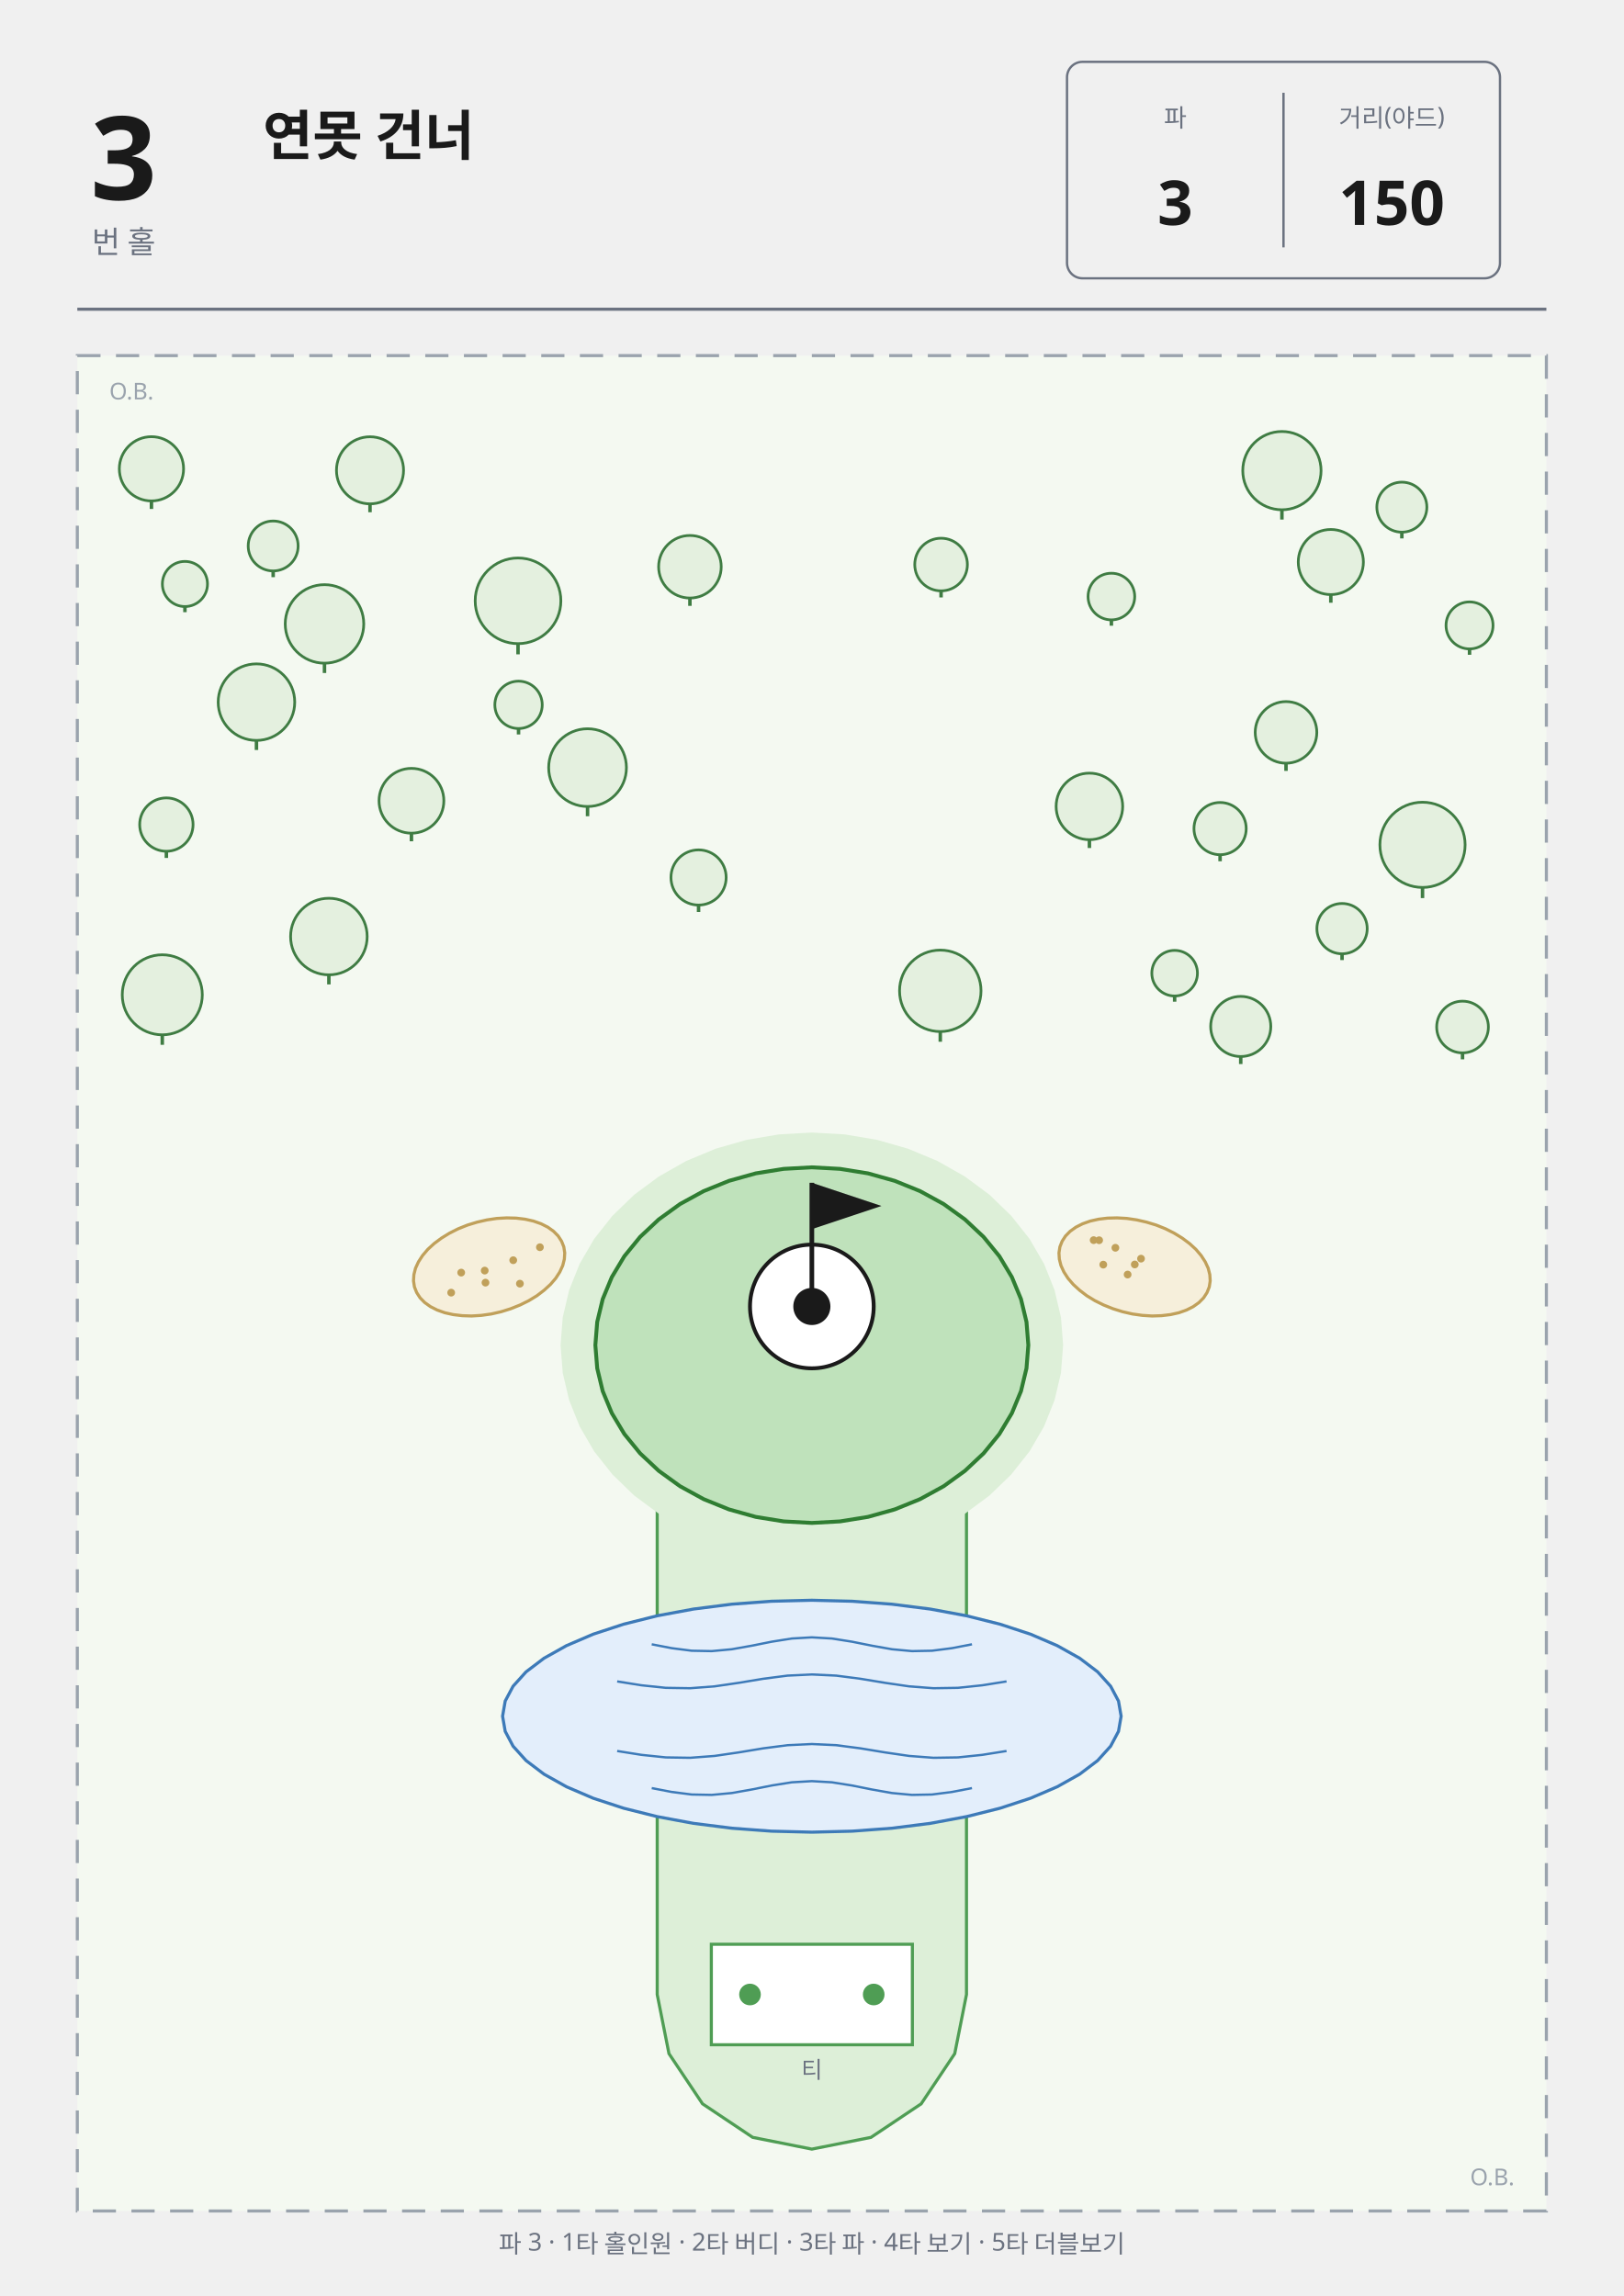
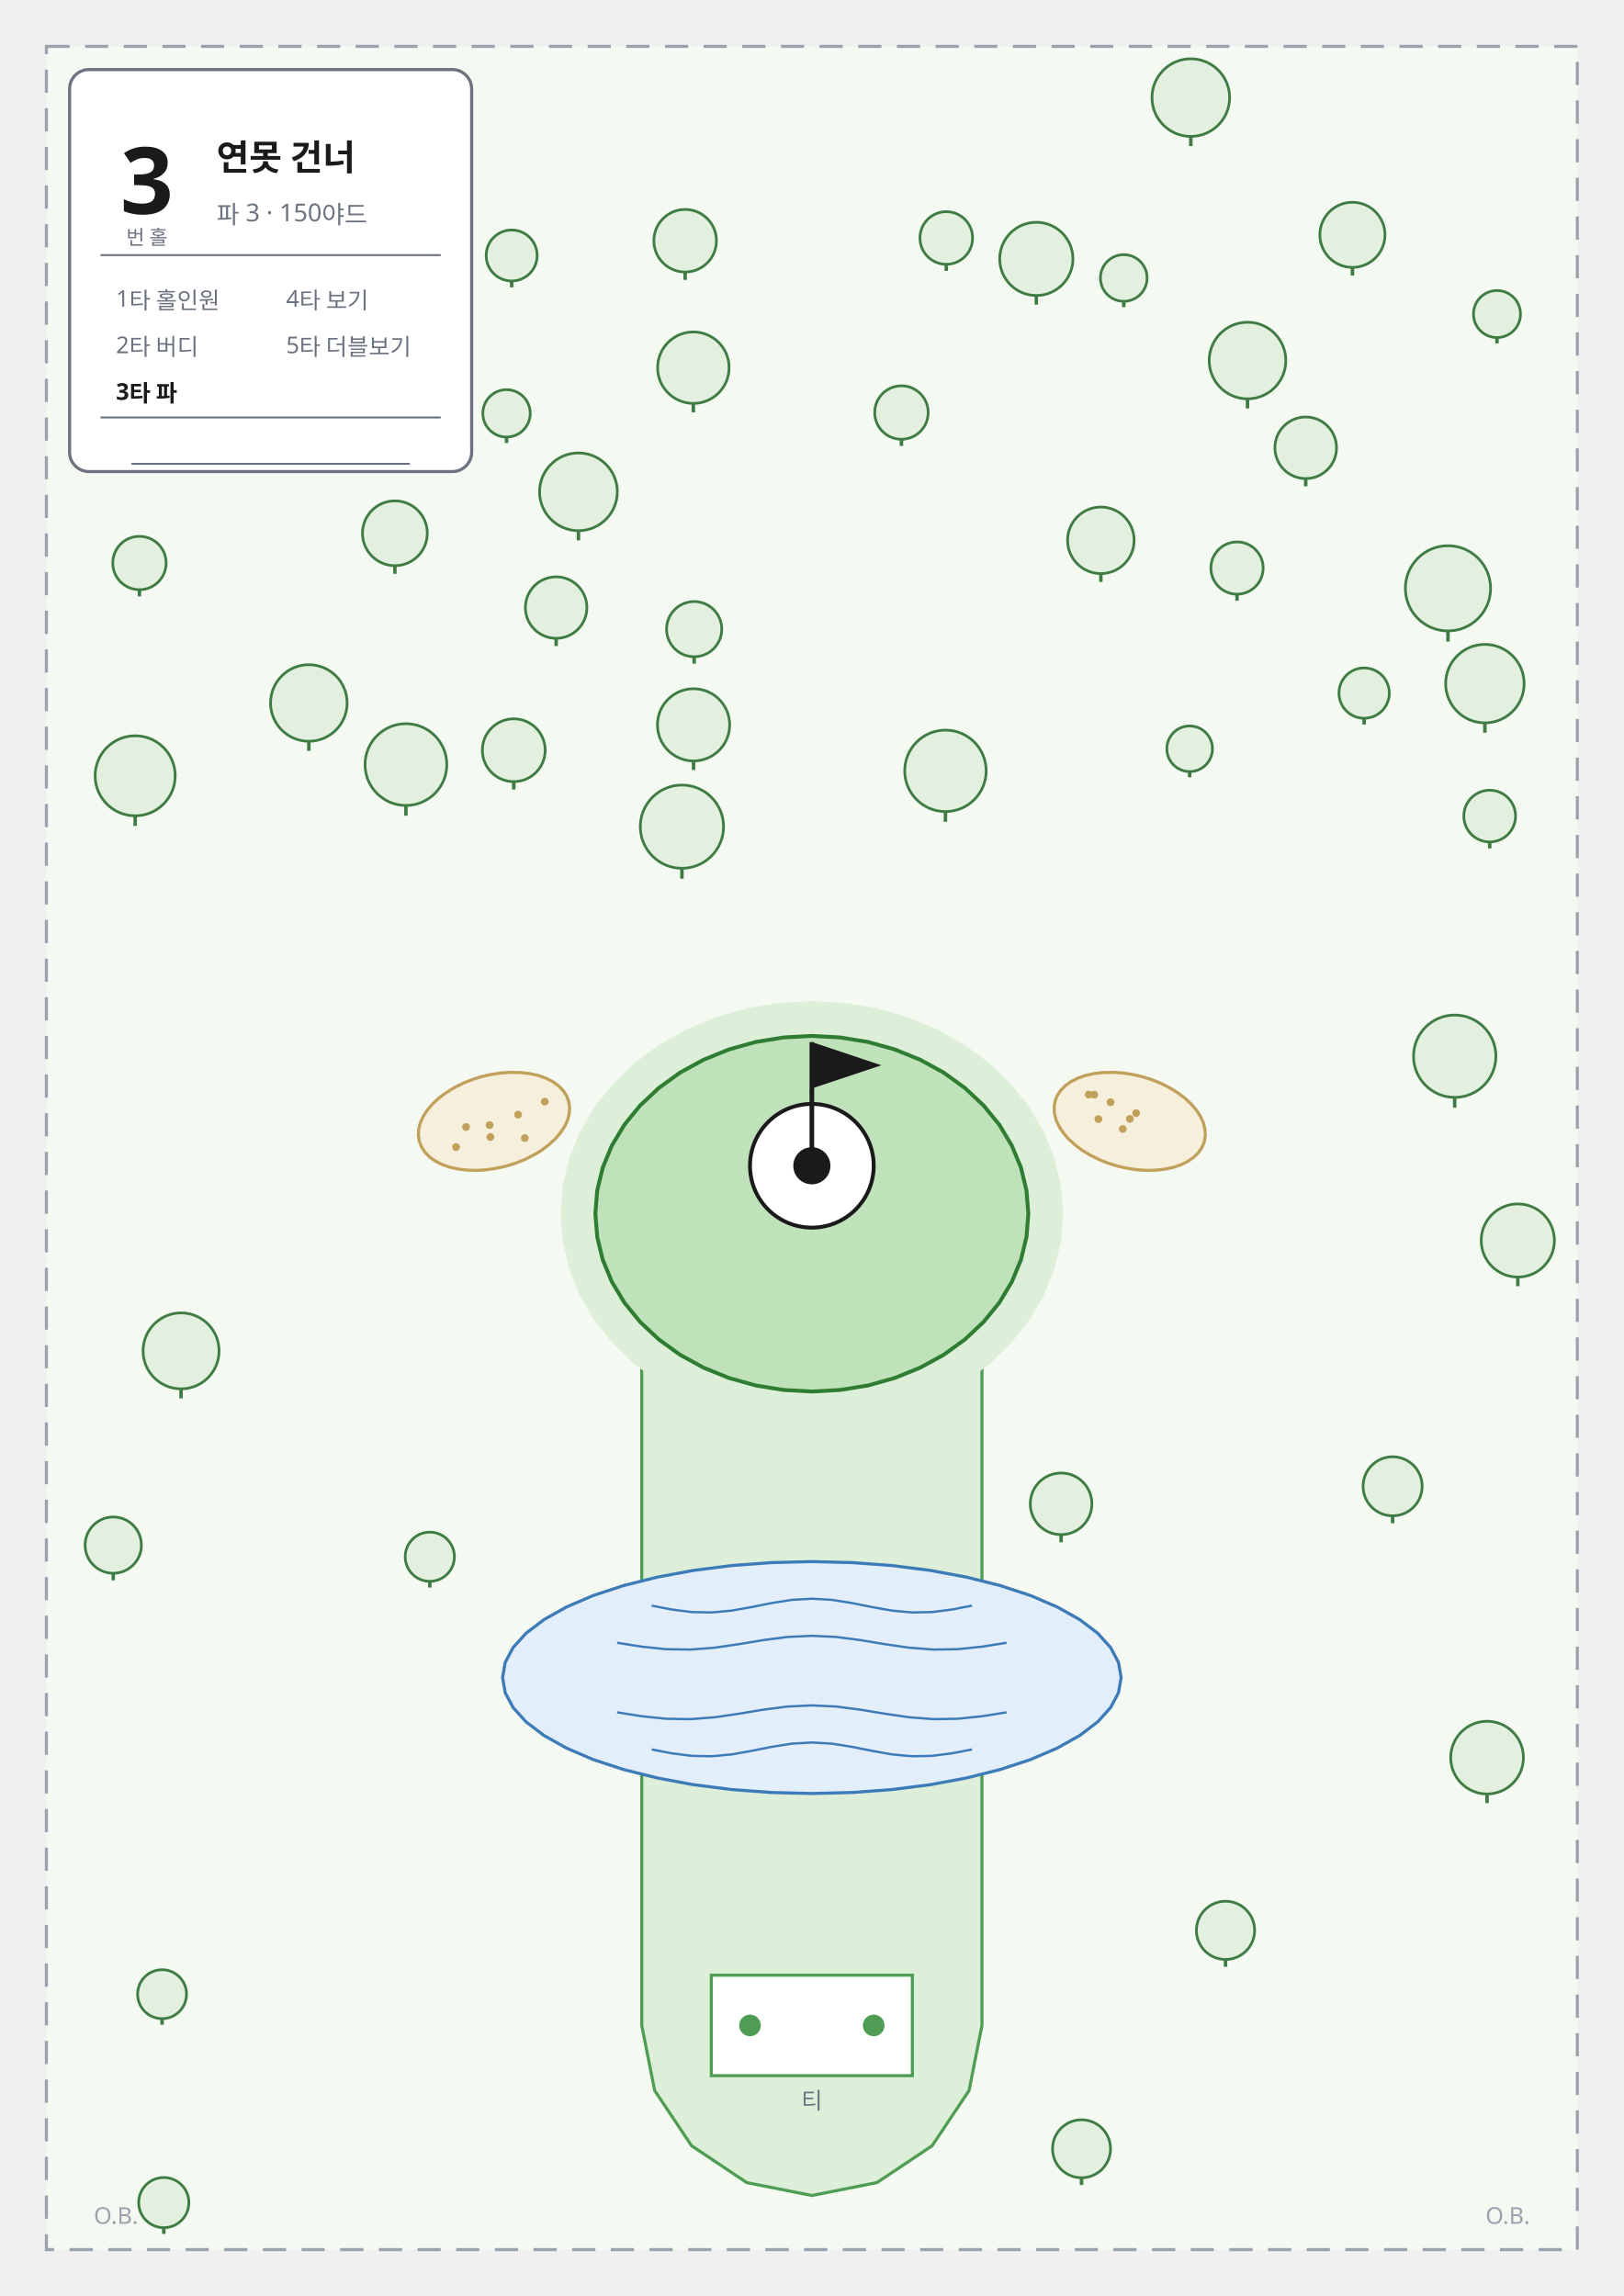
<svg xmlns="http://www.w3.org/2000/svg" width="210mm" height="297mm" viewBox="0 0 210 297" font-family="Noto Sans KR">
  <g id="pc-art" fill="#1a1a1a" stroke="none">
-     <text x="16" y="20" font-size="15" dominant-baseline="central" text-anchor="middle" font-weight="bold">3</text>
-     <text x="16" y="31" font-size="4" dominant-baseline="central" fill="#6b7280" text-anchor="middle">번 홀</text>
-     <text x="34" y="17" font-size="7" dominant-baseline="central" text-anchor="start" font-weight="bold">연못 건너</text>
-     <rect x="138" y="8" width="56" height="28" fill="none" stroke="#6b7280" stroke-width="0.3" rx="2" />
-     <line x1="166" y1="12" x2="166" y2="32" stroke="#6b7280" stroke-width="0.3" />
-     <text x="152" y="15" font-size="3.2" dominant-baseline="central" fill="#6b7280" text-anchor="middle">파</text>
-     <text x="152" y="26" font-size="8" dominant-baseline="central" fill="#1a1a1a" text-anchor="middle" font-weight="bold">3</text>
-     <text x="180" y="15" font-size="3.2" dominant-baseline="central" fill="#6b7280" text-anchor="middle">거리(야드)</text>
-     <text x="180" y="26" font-size="8" dominant-baseline="central" fill="#1a1a1a" text-anchor="middle" font-weight="bold">150</text>
-     <line x1="10" y1="40" x2="200" y2="40" stroke="#6b7280" stroke-width="0.4" />
-     <rect x="10" y="46" width="190" height="240" fill="#f4f9f1" stroke="#9aa3ad" stroke-width="0.4" stroke-dasharray="3 2" />
-     <text x="17" y="50.5" font-size="3" dominant-baseline="central" fill="#9aa3ad" text-anchor="middle">O.B.</text>
-     <text x="193" y="281.5" font-size="3" dominant-baseline="central" fill="#9aa3ad" text-anchor="middle">O.B.</text>
-     <path d="M85 258 L85 255.86 L85 253.17 L85 250 L85 246.44 L85 242.58 L85 238.5 L85 234.28 L85 230 L85 225.75 L85 221.61 L85 217.67 L85 214 L85 210.4 L85 206.64 L85 202.78 L85 198.89 L85 195.02 L85 191.25 L85 187.8 L86.52 180.15 L90.86 173.66 L97.35 169.32 L105 167.8 L112.65 169.32 L119.14 173.66 L123.48 180.15 L125 187.8 L125 191.25 L125 195.02 L125 198.89 L125 202.78 L125 206.64 L125 210.4 L125 214 L125 217.67 L125 221.61 L125 225.75 L125 230 L125 234.28 L125 238.5 L125 242.58 L125 246.44 L125 250 L125 253.17 L125 255.86 L125 258 L123.48 265.65 L119.14 272.14 L112.65 276.48 L105 278 L97.35 276.48 L90.86 272.14 L86.52 265.65 Z" fill="#ddefd8" stroke="#4f9d54" stroke-width="0.4" />
-     <path d="M145 222 L144.66 223.96 L143.64 225.88 L141.96 227.74 L139.64 229.5 L136.73 231.13 L133.28 232.61 L129.35 233.9 L125 234.99 L120.31 235.86 L115.35 236.49 L110.22 236.87 L105 237 L99.78 236.87 L94.65 236.49 L89.69 235.86 L85 234.99 L80.65 233.9 L76.72 232.61 L73.27 231.13 L70.36 229.5 L68.04 227.74 L66.36 225.88 L65.34 223.96 L65 222 L65.34 220.04 L66.36 218.12 L68.04 216.26 L70.36 214.5 L73.27 212.87 L76.72 211.39 L80.65 210.1 L85 209.01 L89.69 208.14 L94.65 207.51 L99.78 207.13 L105 207 L110.22 207.13 L115.35 207.51 L120.31 208.14 L125 209.01 L129.35 210.1 L133.28 211.39 L136.73 212.87 L139.64 214.5 L141.96 216.26 L143.64 218.12 L144.66 220.04 Z" fill="#e3eefb" stroke="#3d7ab8" stroke-width="0.4" />
-     <path d="M84.29 212.7 L86.88 213.2 L89.46 213.53 L92.05 213.58 L94.64 213.34 L97.23 212.88 L99.82 212.36 L102.41 211.95 L105 211.8 L107.59 211.95 L110.18 212.36 L112.77 212.88 L115.36 213.34 L117.95 213.58 L120.54 213.53 L123.12 213.2 L125.71 212.7" fill="none" stroke="#3d7ab8" stroke-width="0.3" />
-     <path d="M79.82 217.5 L82.96 218 L86.11 218.33 L89.26 218.38 L92.41 218.14 L95.56 217.68 L98.7 217.16 L101.85 216.75 L105 216.6 L108.15 216.75 L111.3 217.16 L114.44 217.68 L117.59 218.14 L120.74 218.38 L123.89 218.33 L127.04 218 L130.18 217.5" fill="none" stroke="#3d7ab8" stroke-width="0.3" />
-     <path d="M79.82 226.5 L82.96 227 L86.11 227.33 L89.26 227.38 L92.41 227.14 L95.56 226.68 L98.7 226.16 L101.85 225.75 L105 225.6 L108.15 225.75 L111.3 226.16 L114.44 226.68 L117.59 227.14 L120.74 227.38 L123.89 227.33 L127.04 227 L130.18 226.5" fill="none" stroke="#3d7ab8" stroke-width="0.3" />
-     <path d="M84.29 231.3 L86.88 231.8 L89.46 232.13 L92.05 232.18 L94.64 231.94 L97.23 231.48 L99.82 230.96 L102.41 230.55 L105 230.4 L107.59 230.55 L110.18 230.96 L112.77 231.48 L115.36 231.94 L117.95 232.18 L120.54 232.13 L123.12 231.8 L125.71 231.3" fill="none" stroke="#3d7ab8" stroke-width="0.3" />
-     <path d="M137.5 174 L137.22 177.59 L136.39 181.12 L135.03 184.52 L133.15 187.75 L130.78 190.74 L127.98 193.45 L124.78 195.82 L121.25 197.82 L117.44 199.41 L113.41 200.56 L109.24 201.26 L105 201.5 L100.76 201.26 L96.59 200.56 L92.56 199.41 L88.75 197.82 L85.22 195.82 L82.02 193.45 L79.22 190.74 L76.85 187.75 L74.97 184.52 L73.61 181.12 L72.78 177.59 L72.5 174 L72.78 170.41 L73.61 166.88 L74.97 163.48 L76.85 160.25 L79.22 157.26 L82.02 154.55 L85.22 152.18 L88.75 150.18 L92.56 148.59 L96.59 147.44 L100.76 146.74 L105 146.5 L109.24 146.74 L113.41 147.44 L117.44 148.59 L121.25 150.18 L124.78 152.18 L127.98 154.55 L130.78 157.26 L133.15 160.25 L135.03 163.48 L136.39 166.88 L137.22 170.41 Z" fill="#ddefd8" stroke="none" />
-     <path d="M133 174 L132.76 177 L132.05 179.95 L130.87 182.8 L129.25 185.5 L127.21 188 L124.8 190.26 L122.05 192.25 L119 193.92 L115.72 195.25 L112.25 196.22 L108.65 196.8 L105 197 L101.35 196.8 L97.75 196.22 L94.28 195.25 L91 193.92 L87.95 192.25 L85.2 190.26 L82.79 188 L80.75 185.5 L79.13 182.8 L77.95 179.95 L77.24 177 L77 174 L77.24 171 L77.95 168.05 L79.13 165.2 L80.75 162.5 L82.79 160 L85.2 157.74 L87.95 155.75 L91 154.08 L94.28 152.75 L97.75 151.78 L101.35 151.2 L105 151 L108.65 151.2 L112.25 151.78 L115.72 152.75 L119 154.08 L122.05 155.75 L124.8 157.74 L127.21 160 L129.25 162.5 L130.87 165.2 L132.05 168.05 L132.76 171 Z" fill="#bfe2bb" stroke="#2f7d32" stroke-width="0.5" />
-     <path d="M72.92 161.29 L73.04 162.07 L72.99 162.88 L72.78 163.71 L72.4 164.54 L71.87 165.36 L71.19 166.15 L70.37 166.9 L69.44 167.61 L68.39 168.25 L67.26 168.81 L66.06 169.29 L64.81 169.68 L63.54 169.97 L62.26 170.15 L61 170.23 L59.78 170.19 L58.61 170.05 L57.53 169.81 L56.54 169.46 L55.67 169.02 L54.93 168.49 L54.33 167.88 L53.89 167.2 L53.6 166.47 L53.48 165.69 L53.53 164.88 L53.74 164.05 L54.12 163.23 L54.65 162.41 L55.33 161.61 L56.15 160.86 L57.09 160.16 L58.13 159.52 L59.26 158.95 L60.46 158.47 L61.71 158.09 L62.98 157.8 L64.26 157.61 L65.52 157.54 L66.75 157.57 L67.91 157.71 L68.99 157.95 L69.98 158.3 L70.85 158.74 L71.59 159.27 L72.19 159.88 L72.63 160.56 Z" fill="#f6efdb" stroke="#c0a05a" stroke-width="0.4" />
-     <circle cx="58.353" cy="167.211" r="0.5" fill="#c0a05a" stroke="none" />
-     <circle cx="62.691" cy="164.358" r="0.5" fill="#c0a05a" stroke="none" />
-     <circle cx="62.79" cy="165.916" r="0.5" fill="#c0a05a" stroke="none" />
-     <circle cx="66.379" cy="163.016" r="0.5" fill="#c0a05a" stroke="none" />
-     <circle cx="67.242" cy="166.049" r="0.5" fill="#c0a05a" stroke="none" />
-     <circle cx="59.649" cy="164.619" r="0.5" fill="#c0a05a" stroke="none" />
-     <circle cx="69.829" cy="161.336" r="0.5" fill="#c0a05a" stroke="none" />
-     <path d="M156.4 166.47 L156.11 167.2 L155.67 167.88 L155.07 168.49 L154.33 169.02 L153.46 169.46 L152.47 169.81 L151.39 170.05 L150.22 170.19 L149 170.23 L147.74 170.15 L146.46 169.97 L145.19 169.68 L143.94 169.29 L142.74 168.81 L141.61 168.25 L140.56 167.61 L139.63 166.9 L138.81 166.15 L138.13 165.36 L137.6 164.54 L137.22 163.71 L137.01 162.88 L136.96 162.07 L137.08 161.29 L137.37 160.56 L137.81 159.88 L138.41 159.27 L139.15 158.74 L140.02 158.3 L141.01 157.95 L142.09 157.71 L143.25 157.57 L144.48 157.54 L145.74 157.61 L147.02 157.8 L148.29 158.09 L149.54 158.47 L150.74 158.95 L151.87 159.52 L152.91 160.16 L153.85 160.86 L154.67 161.61 L155.35 162.41 L155.88 163.23 L156.26 164.05 L156.47 164.88 L156.52 165.69 Z" fill="#f6efdb" stroke="#c0a05a" stroke-width="0.4" />
-     <circle cx="146.765" cy="163.566" r="0.5" fill="#c0a05a" stroke="none" />
-     <circle cx="141.447" cy="160.419" r="0.5" fill="#c0a05a" stroke="none" />
-     <circle cx="145.841" cy="164.87" r="0.5" fill="#c0a05a" stroke="none" />
-     <circle cx="147.573" cy="162.814" r="0.5" fill="#c0a05a" stroke="none" />
-     <circle cx="142.156" cy="160.431" r="0.5" fill="#c0a05a" stroke="none" />
-     <circle cx="144.259" cy="161.407" r="0.5" fill="#c0a05a" stroke="none" />
-     <circle cx="142.692" cy="163.587" r="0.5" fill="#c0a05a" stroke="none" />
-     <line x1="53.214" y1="105.89" x2="53.214" y2="108.824" stroke="#3f7c43" stroke-width="0.45" />
-     <circle cx="53.214" cy="103.585" r="4.191" fill="#e4f0df" stroke="#3f7c43" stroke-width="0.35" />
-     <line x1="41.968" y1="83.501" x2="41.968" y2="87.056" stroke="#3f7c43" stroke-width="0.45" />
-     <circle cx="41.968" cy="80.708" r="5.078" fill="#e4f0df" stroke="#3f7c43" stroke-width="0.35" />
-     <line x1="23.918" y1="77.146" x2="23.918" y2="79.189" stroke="#3f7c43" stroke-width="0.45" />
-     <circle cx="23.918" cy="75.541" r="2.918" fill="#e4f0df" stroke="#3f7c43" stroke-width="0.35" />
-     <line x1="66.998" y1="80.766" x2="66.998" y2="84.643" stroke="#3f7c43" stroke-width="0.45" />
-     <circle cx="66.998" cy="77.719" r="5.54" fill="#e4f0df" stroke="#3f7c43" stroke-width="0.35" />
-     <line x1="42.536" y1="123.871" x2="42.536" y2="127.338" stroke="#3f7c43" stroke-width="0.45" />
-     <circle cx="42.536" cy="121.148" r="4.952" fill="#e4f0df" stroke="#3f7c43" stroke-width="0.35" />
-     <line x1="19.588" y1="62.928" x2="19.588" y2="65.837" stroke="#3f7c43" stroke-width="0.45" />
-     <circle cx="19.588" cy="60.643" r="4.155" fill="#e4f0df" stroke="#3f7c43" stroke-width="0.35" />
-     <line x1="20.988" y1="131.529" x2="20.988" y2="135.152" stroke="#3f7c43" stroke-width="0.45" />
-     <circle cx="20.988" cy="128.683" r="5.176" fill="#e4f0df" stroke="#3f7c43" stroke-width="0.35" />
-     <line x1="75.99" y1="102.063" x2="75.99" y2="105.582" stroke="#3f7c43" stroke-width="0.45" />
-     <circle cx="75.99" cy="99.297" r="5.028" fill="#e4f0df" stroke="#3f7c43" stroke-width="0.35" />
-     <line x1="33.169" y1="93.548" x2="33.169" y2="97.014" stroke="#3f7c43" stroke-width="0.45" />
-     <circle cx="33.169" cy="90.826" r="4.95" fill="#e4f0df" stroke="#3f7c43" stroke-width="0.35" />
-     <line x1="67.065" y1="92.861" x2="67.065" y2="95.006" stroke="#3f7c43" stroke-width="0.45" />
-     <circle cx="67.065" cy="91.175" r="3.064" fill="#e4f0df" stroke="#3f7c43" stroke-width="0.35" />
-     <line x1="90.348" y1="115.469" x2="90.348" y2="117.968" stroke="#3f7c43" stroke-width="0.45" />
-     <circle cx="90.348" cy="113.506" r="3.569" fill="#e4f0df" stroke="#3f7c43" stroke-width="0.35" />
-     <line x1="35.33" y1="72.4" x2="35.33" y2="74.66" stroke="#3f7c43" stroke-width="0.45" />
-     <circle cx="35.33" cy="70.624" r="3.229" fill="#e4f0df" stroke="#3f7c43" stroke-width="0.35" />
-     <line x1="21.518" y1="108.563" x2="21.518" y2="110.979" stroke="#3f7c43" stroke-width="0.45" />
-     <circle cx="21.518" cy="106.664" r="3.452" fill="#e4f0df" stroke="#3f7c43" stroke-width="0.35" />
-     <line x1="47.855" y1="63.223" x2="47.855" y2="66.259" stroke="#3f7c43" stroke-width="0.45" />
-     <circle cx="47.855" cy="60.837" r="4.338" fill="#e4f0df" stroke="#3f7c43" stroke-width="0.35" />
-     <line x1="89.23" y1="75.539" x2="89.23" y2="78.371" stroke="#3f7c43" stroke-width="0.45" />
-     <circle cx="89.23" cy="73.313" r="4.047" fill="#e4f0df" stroke="#3f7c43" stroke-width="0.35" />
-     <line x1="157.799" y1="109.042" x2="157.799" y2="111.407" stroke="#3f7c43" stroke-width="0.45" />
-     <circle cx="157.799" cy="107.184" r="3.378" fill="#e4f0df" stroke="#3f7c43" stroke-width="0.35" />
-     <line x1="166.325" y1="96.931" x2="166.325" y2="99.719" stroke="#3f7c43" stroke-width="0.45" />
-     <circle cx="166.325" cy="94.739" r="3.984" fill="#e4f0df" stroke="#3f7c43" stroke-width="0.35" />
-     <line x1="183.979" y1="112.314" x2="183.979" y2="116.172" stroke="#3f7c43" stroke-width="0.45" />
-     <circle cx="183.979" cy="109.283" r="5.511" fill="#e4f0df" stroke="#3f7c43" stroke-width="0.35" />
-     <line x1="151.92" y1="127.509" x2="151.92" y2="129.574" stroke="#3f7c43" stroke-width="0.45" />
-     <circle cx="151.92" cy="125.887" r="2.95" fill="#e4f0df" stroke="#3f7c43" stroke-width="0.35" />
-     <line x1="121.713" y1="74.899" x2="121.713" y2="77.282" stroke="#3f7c43" stroke-width="0.45" />
-     <circle cx="121.713" cy="73.027" r="3.404" fill="#e4f0df" stroke="#3f7c43" stroke-width="0.35" />
-     <line x1="173.573" y1="121.915" x2="173.573" y2="124.192" stroke="#3f7c43" stroke-width="0.45" />
-     <circle cx="173.573" cy="120.125" r="3.254" fill="#e4f0df" stroke="#3f7c43" stroke-width="0.35" />
-     <line x1="121.61" y1="131.068" x2="121.61" y2="134.755" stroke="#3f7c43" stroke-width="0.45" />
-     <circle cx="121.61" cy="128.17" r="5.268" fill="#e4f0df" stroke="#3f7c43" stroke-width="0.35" />
-     <line x1="190.061" y1="82.571" x2="190.061" y2="84.699" stroke="#3f7c43" stroke-width="0.45" />
-     <circle cx="190.061" cy="80.899" r="3.04" fill="#e4f0df" stroke="#3f7c43" stroke-width="0.35" />
-     <line x1="172.121" y1="75.018" x2="172.121" y2="77.966" stroke="#3f7c43" stroke-width="0.45" />
-     <circle cx="172.121" cy="72.702" r="4.211" fill="#e4f0df" stroke="#3f7c43" stroke-width="0.35" />
-     <line x1="189.155" y1="134.69" x2="189.155" y2="137.031" stroke="#3f7c43" stroke-width="0.45" />
-     <circle cx="189.155" cy="132.851" r="3.344" fill="#e4f0df" stroke="#3f7c43" stroke-width="0.35" />
-     <line x1="143.741" y1="78.827" x2="143.741" y2="80.939" stroke="#3f7c43" stroke-width="0.45" />
-     <circle cx="143.741" cy="77.168" r="3.017" fill="#e4f0df" stroke="#3f7c43" stroke-width="0.35" />
-     <line x1="140.898" y1="106.681" x2="140.898" y2="109.694" stroke="#3f7c43" stroke-width="0.45" />
-     <circle cx="140.898" cy="104.314" r="4.304" fill="#e4f0df" stroke="#3f7c43" stroke-width="0.35" />
-     <line x1="165.795" y1="63.663" x2="165.795" y2="67.207" stroke="#3f7c43" stroke-width="0.45" />
-     <circle cx="165.795" cy="60.879" r="5.063" fill="#e4f0df" stroke="#3f7c43" stroke-width="0.35" />
-     <line x1="160.47" y1="134.916" x2="160.47" y2="137.638" stroke="#3f7c43" stroke-width="0.45" />
-     <circle cx="160.47" cy="132.778" r="3.888" fill="#e4f0df" stroke="#3f7c43" stroke-width="0.35" />
-     <line x1="181.307" y1="67.383" x2="181.307" y2="69.648" stroke="#3f7c43" stroke-width="0.45" />
-     <circle cx="181.307" cy="65.604" r="3.235" fill="#e4f0df" stroke="#3f7c43" stroke-width="0.35" />
-     <path d="M92 264.5 L92 251.5 L118 251.5 L118 264.5 Z" fill="#ffffff" stroke="#4f9d54" stroke-width="0.4" />
-     <circle cx="97" cy="258" r="1.4" fill="#4f9d54" stroke="none" />
-     <circle cx="113" cy="258" r="1.4" fill="#4f9d54" stroke="none" />
-     <text x="105" y="267.5" font-size="3" dominant-baseline="central" fill="#6b7280" text-anchor="middle">티</text>
-     <circle cx="105" cy="169" r="8" fill="#ffffff" stroke="#1a1a1a" stroke-width="0.5" />
-     <circle cx="105" cy="169" r="2.4" fill="#1a1a1a" stroke="none" />
-     <line x1="105" y1="169" x2="105" y2="153" stroke="#1a1a1a" stroke-width="0.6" />
-     <path d="M105 153 L114 156 L105 159 Z" fill="#1a1a1a" stroke="none" />
-     <text x="105" y="290" font-size="3.2" dominant-baseline="central" fill="#6b7280" text-anchor="middle">파 3 · 1타 홀인원 · 2타 버디 · 3타 파 · 4타 보기 · 5타 더블보기</text>
+     <rect x="6" y="6" width="198" height="285" fill="#f4f9f1" stroke="#9aa3ad" stroke-width="0.4" stroke-dasharray="3 2" />
+     <text x="15" y="286.5" font-size="3" dominant-baseline="central" fill="#9aa3ad" text-anchor="middle">O.B.</text>
+     <text x="195" y="286.5" font-size="3" dominant-baseline="central" fill="#9aa3ad" text-anchor="middle">O.B.</text>
+     <path d="M83 262 L83 259.33 L83 255.96 L83 252 L83 247.56 L83 242.73 L83 237.63 L83 232.35 L83 227 L83 221.69 L83 216.51 L83 211.58 L83 207 L83 202.5 L83 197.8 L83 192.98 L83 188.11 L83 183.28 L83 178.56 L83 174.04 L83 170.8 L84.67 162.38 L89.44 155.24 L96.58 150.47 L105 148.8 L113.42 150.47 L120.56 155.24 L125.33 162.38 L127 170.8 L127 174.04 L127 178.56 L127 183.28 L127 188.11 L127 192.98 L127 197.8 L127 202.5 L127 207 L127 211.58 L127 216.51 L127 221.69 L127 227 L127 232.35 L127 237.63 L127 242.73 L127 247.56 L127 252 L127 255.96 L127 259.33 L127 262 L125.33 270.42 L120.56 277.56 L113.42 282.33 L105 284 L96.58 282.33 L89.44 277.56 L84.67 270.42 Z" fill="#ddefd8" stroke="#4f9d54" stroke-width="0.4" />
+     <path d="M145 217 L144.66 218.96 L143.64 220.88 L141.96 222.74 L139.64 224.5 L136.73 226.13 L133.28 227.61 L129.35 228.9 L125 229.99 L120.31 230.86 L115.35 231.49 L110.22 231.87 L105 232 L99.78 231.87 L94.65 231.49 L89.69 230.86 L85 229.99 L80.65 228.9 L76.72 227.61 L73.27 226.13 L70.36 224.5 L68.04 222.74 L66.36 220.88 L65.34 218.96 L65 217 L65.34 215.04 L66.36 213.12 L68.04 211.26 L70.36 209.5 L73.27 207.87 L76.72 206.39 L80.65 205.1 L85 204.01 L89.69 203.14 L94.65 202.51 L99.78 202.13 L105 202 L110.22 202.13 L115.35 202.51 L120.31 203.14 L125 204.01 L129.35 205.1 L133.28 206.39 L136.73 207.87 L139.64 209.5 L141.96 211.26 L143.64 213.12 L144.66 215.04 Z" fill="#e3eefb" stroke="#3d7ab8" stroke-width="0.4" />
+     <path d="M84.29 207.7 L86.88 208.2 L89.46 208.53 L92.05 208.58 L94.64 208.34 L97.23 207.88 L99.82 207.36 L102.41 206.95 L105 206.8 L107.59 206.95 L110.18 207.36 L112.77 207.88 L115.36 208.34 L117.95 208.58 L120.54 208.53 L123.12 208.2 L125.71 207.7" fill="none" stroke="#3d7ab8" stroke-width="0.3" />
+     <path d="M79.82 212.5 L82.96 213 L86.11 213.33 L89.26 213.38 L92.41 213.14 L95.56 212.68 L98.7 212.16 L101.85 211.75 L105 211.6 L108.15 211.75 L111.3 212.16 L114.44 212.68 L117.59 213.14 L120.74 213.38 L123.89 213.33 L127.04 213 L130.18 212.5" fill="none" stroke="#3d7ab8" stroke-width="0.3" />
+     <path d="M79.82 221.5 L82.96 222 L86.11 222.33 L89.26 222.38 L92.41 222.14 L95.56 221.68 L98.7 221.16 L101.85 220.75 L105 220.6 L108.15 220.75 L111.3 221.16 L114.44 221.68 L117.59 222.14 L120.74 222.38 L123.89 222.33 L127.04 222 L130.18 221.5" fill="none" stroke="#3d7ab8" stroke-width="0.3" />
+     <path d="M84.29 226.3 L86.88 226.8 L89.46 227.13 L92.05 227.18 L94.64 226.94 L97.23 226.48 L99.82 225.96 L102.41 225.55 L105 225.4 L107.59 225.55 L110.18 225.96 L112.77 226.48 L115.36 226.94 L117.95 227.18 L120.54 227.13 L123.12 226.8 L125.71 226.3" fill="none" stroke="#3d7ab8" stroke-width="0.3" />
+     <path d="M137.5 157 L137.22 160.59 L136.39 164.12 L135.03 167.52 L133.15 170.75 L130.78 173.74 L127.98 176.45 L124.78 178.82 L121.25 180.82 L117.44 182.41 L113.41 183.56 L109.24 184.26 L105 184.5 L100.76 184.26 L96.59 183.56 L92.56 182.41 L88.75 180.82 L85.22 178.82 L82.02 176.45 L79.22 173.74 L76.85 170.75 L74.97 167.52 L73.61 164.12 L72.78 160.59 L72.5 157 L72.78 153.41 L73.61 149.88 L74.97 146.48 L76.85 143.25 L79.22 140.26 L82.02 137.55 L85.22 135.18 L88.75 133.18 L92.56 131.59 L96.59 130.44 L100.76 129.74 L105 129.5 L109.24 129.74 L113.41 130.44 L117.44 131.59 L121.25 133.18 L124.78 135.18 L127.98 137.55 L130.78 140.26 L133.15 143.25 L135.03 146.48 L136.39 149.88 L137.22 153.41 Z" fill="#ddefd8" stroke="none" />
+     <path d="M133 157 L132.76 160 L132.05 162.95 L130.87 165.8 L129.25 168.5 L127.21 171 L124.8 173.26 L122.05 175.25 L119 176.92 L115.72 178.25 L112.25 179.22 L108.65 179.8 L105 180 L101.35 179.8 L97.75 179.22 L94.28 178.25 L91 176.92 L87.95 175.25 L85.2 173.26 L82.79 171 L80.75 168.5 L79.13 165.8 L77.95 162.95 L77.24 160 L77 157 L77.24 154 L77.95 151.05 L79.13 148.2 L80.75 145.5 L82.79 143 L85.2 140.74 L87.95 138.75 L91 137.08 L94.28 135.75 L97.75 134.78 L101.35 134.2 L105 134 L108.65 134.2 L112.25 134.78 L115.72 135.75 L119 137.08 L122.05 138.75 L124.8 140.74 L127.21 143 L129.25 145.5 L130.87 148.2 L132.05 151.05 L132.76 154 Z" fill="#bfe2bb" stroke="#2f7d32" stroke-width="0.5" />
+     <path d="M73.55 142.46 L73.67 143.24 L73.62 144.05 L73.41 144.88 L73.03 145.71 L72.5 146.52 L71.82 147.32 L71 148.07 L70.07 148.78 L69.02 149.41 L67.89 149.98 L66.69 150.46 L65.45 150.85 L64.17 151.13 L62.89 151.32 L61.63 151.4 L60.41 151.36 L59.24 151.22 L58.16 150.98 L57.17 150.63 L56.3 150.19 L55.56 149.66 L54.96 149.05 L54.52 148.37 L54.23 147.64 L54.11 146.86 L54.16 146.05 L54.37 145.22 L54.75 144.39 L55.28 143.58 L55.96 142.78 L56.78 142.03 L57.72 141.33 L58.76 140.69 L59.89 140.12 L61.09 139.64 L62.34 139.25 L63.61 138.97 L64.89 138.78 L66.15 138.71 L67.38 138.74 L68.54 138.88 L69.62 139.12 L70.61 139.47 L71.48 139.91 L72.22 140.44 L72.82 141.05 L73.27 141.73 Z" fill="#f6efdb" stroke="#c0a05a" stroke-width="0.4" />
+     <circle cx="58.985" cy="148.38" r="0.5" fill="#c0a05a" stroke="none" />
+     <circle cx="63.323" cy="145.527" r="0.5" fill="#c0a05a" stroke="none" />
+     <circle cx="63.421" cy="147.085" r="0.5" fill="#c0a05a" stroke="none" />
+     <circle cx="67.011" cy="144.185" r="0.5" fill="#c0a05a" stroke="none" />
+     <circle cx="67.873" cy="147.217" r="0.5" fill="#c0a05a" stroke="none" />
+     <circle cx="60.281" cy="145.788" r="0.5" fill="#c0a05a" stroke="none" />
+     <circle cx="70.461" cy="142.504" r="0.5" fill="#c0a05a" stroke="none" />
+     <path d="M155.77 147.64 L155.48 148.37 L155.04 149.05 L154.44 149.66 L153.7 150.19 L152.83 150.63 L151.84 150.98 L150.76 151.22 L149.59 151.36 L148.37 151.4 L147.11 151.32 L145.83 151.13 L144.55 150.85 L143.31 150.46 L142.11 149.98 L140.98 149.41 L139.93 148.78 L139 148.07 L138.18 147.32 L137.5 146.52 L136.97 145.71 L136.59 144.88 L136.38 144.05 L136.33 143.24 L136.45 142.46 L136.73 141.73 L137.18 141.05 L137.78 140.44 L138.52 139.91 L139.39 139.47 L140.38 139.12 L141.46 138.88 L142.62 138.74 L143.85 138.71 L145.11 138.78 L146.39 138.97 L147.66 139.25 L148.91 139.64 L150.11 140.12 L151.24 140.69 L152.28 141.33 L153.22 142.03 L154.04 142.78 L154.72 143.58 L155.25 144.39 L155.63 145.22 L155.84 146.05 L155.89 146.86 Z" fill="#f6efdb" stroke="#c0a05a" stroke-width="0.4" />
+     <circle cx="146.133" cy="144.735" r="0.5" fill="#c0a05a" stroke="none" />
+     <circle cx="140.816" cy="141.588" r="0.5" fill="#c0a05a" stroke="none" />
+     <circle cx="145.209" cy="146.039" r="0.5" fill="#c0a05a" stroke="none" />
+     <circle cx="146.941" cy="143.983" r="0.5" fill="#c0a05a" stroke="none" />
+     <circle cx="141.525" cy="141.6" r="0.5" fill="#c0a05a" stroke="none" />
+     <circle cx="143.627" cy="142.576" r="0.5" fill="#c0a05a" stroke="none" />
+     <circle cx="142.061" cy="144.756" r="0.5" fill="#c0a05a" stroke="none" />
+     <line x1="51.073" y1="71.286" x2="51.073" y2="74.22" stroke="#3f7c43" stroke-width="0.45" />
+     <circle cx="51.073" cy="68.981" r="4.191" fill="#e4f0df" stroke="#3f7c43" stroke-width="0.35" />
+     <line x1="39.943" y1="93.658" x2="39.943" y2="97.125" stroke="#3f7c43" stroke-width="0.45" />
+     <circle cx="39.943" cy="90.935" r="4.952" fill="#e4f0df" stroke="#3f7c43" stroke-width="0.35" />
+     <line x1="17.483" y1="103.2" x2="17.483" y2="106.823" stroke="#3f7c43" stroke-width="0.45" />
+     <circle cx="17.483" cy="100.353" r="5.176" fill="#e4f0df" stroke="#3f7c43" stroke-width="0.35" />
+     <line x1="74.812" y1="66.387" x2="74.812" y2="69.907" stroke="#3f7c43" stroke-width="0.45" />
+     <circle cx="74.812" cy="63.621" r="5.028" fill="#e4f0df" stroke="#3f7c43" stroke-width="0.35" />
+     <line x1="65.511" y1="55.154" x2="65.511" y2="57.299" stroke="#3f7c43" stroke-width="0.45" />
+     <circle cx="65.511" cy="53.469" r="3.064" fill="#e4f0df" stroke="#3f7c43" stroke-width="0.35" />
+     <line x1="89.778" y1="83.346" x2="89.778" y2="85.845" stroke="#3f7c43" stroke-width="0.45" />
+     <circle cx="89.778" cy="81.383" r="3.569" fill="#e4f0df" stroke="#3f7c43" stroke-width="0.35" />
+     <line x1="18.036" y1="74.729" x2="18.036" y2="77.145" stroke="#3f7c43" stroke-width="0.45" />
+     <circle cx="18.036" cy="72.83" r="3.452" fill="#e4f0df" stroke="#3f7c43" stroke-width="0.35" />
+     <line x1="89.701" y1="96.332" x2="89.701" y2="99.601" stroke="#3f7c43" stroke-width="0.45" />
+     <circle cx="89.701" cy="93.763" r="4.67" fill="#e4f0df" stroke="#3f7c43" stroke-width="0.35" />
+     <line x1="88.613" y1="33.367" x2="88.613" y2="36.2" stroke="#3f7c43" stroke-width="0.45" />
+     <circle cx="88.613" cy="31.141" r="4.047" fill="#e4f0df" stroke="#3f7c43" stroke-width="0.35" />
+     <line x1="52.5" y1="101.81" x2="52.5" y2="105.511" stroke="#3f7c43" stroke-width="0.45" />
+     <circle cx="52.5" cy="98.903" r="5.287" fill="#e4f0df" stroke="#3f7c43" stroke-width="0.35" />
+     <line x1="66.175" y1="34.863" x2="66.175" y2="37.17" stroke="#3f7c43" stroke-width="0.45" />
+     <circle cx="66.175" cy="33.05" r="3.296" fill="#e4f0df" stroke="#3f7c43" stroke-width="0.35" />
+     <line x1="66.448" y1="99.28" x2="66.448" y2="102.124" stroke="#3f7c43" stroke-width="0.45" />
+     <circle cx="66.448" cy="97.046" r="4.063" fill="#e4f0df" stroke="#3f7c43" stroke-width="0.35" />
+     <line x1="88.197" y1="109.897" x2="88.197" y2="113.666" stroke="#3f7c43" stroke-width="0.45" />
+     <circle cx="88.197" cy="106.935" r="5.384" fill="#e4f0df" stroke="#3f7c43" stroke-width="0.35" />
+     <line x1="71.928" y1="80.781" x2="71.928" y2="83.565" stroke="#3f7c43" stroke-width="0.45" />
+     <circle cx="71.928" cy="78.594" r="3.977" fill="#e4f0df" stroke="#3f7c43" stroke-width="0.35" />
+     <line x1="89.674" y1="50.102" x2="89.674" y2="53.337" stroke="#3f7c43" stroke-width="0.45" />
+     <circle cx="89.674" cy="47.561" r="4.621" fill="#e4f0df" stroke="#3f7c43" stroke-width="0.35" />
+     <line x1="159.99" y1="75.338" x2="159.99" y2="77.703" stroke="#3f7c43" stroke-width="0.45" />
+     <circle cx="159.99" cy="73.481" r="3.378" fill="#e4f0df" stroke="#3f7c43" stroke-width="0.35" />
+     <line x1="168.875" y1="60.115" x2="168.875" y2="62.904" stroke="#3f7c43" stroke-width="0.45" />
+     <circle cx="168.875" cy="57.924" r="3.984" fill="#e4f0df" stroke="#3f7c43" stroke-width="0.35" />
+     <line x1="187.272" y1="79.135" x2="187.272" y2="82.992" stroke="#3f7c43" stroke-width="0.45" />
+     <circle cx="187.272" cy="76.104" r="5.511" fill="#e4f0df" stroke="#3f7c43" stroke-width="0.35" />
+     <line x1="153.864" y1="98.481" x2="153.864" y2="100.546" stroke="#3f7c43" stroke-width="0.45" />
+     <circle cx="153.864" cy="96.858" r="2.95" fill="#e4f0df" stroke="#3f7c43" stroke-width="0.35" />
+     <line x1="122.385" y1="32.656" x2="122.385" y2="35.039" stroke="#3f7c43" stroke-width="0.45" />
+     <circle cx="122.385" cy="30.784" r="3.404" fill="#e4f0df" stroke="#3f7c43" stroke-width="0.35" />
+     <line x1="176.429" y1="91.446" x2="176.429" y2="93.723" stroke="#3f7c43" stroke-width="0.45" />
+     <circle cx="176.429" cy="89.657" r="3.254" fill="#e4f0df" stroke="#3f7c43" stroke-width="0.35" />
+     <line x1="122.278" y1="102.61" x2="122.278" y2="106.298" stroke="#3f7c43" stroke-width="0.45" />
+     <circle cx="122.278" cy="99.713" r="5.268" fill="#e4f0df" stroke="#3f7c43" stroke-width="0.35" />
+     <line x1="193.611" y1="42.296" x2="193.611" y2="44.424" stroke="#3f7c43" stroke-width="0.45" />
+     <circle cx="193.611" cy="40.624" r="3.04" fill="#e4f0df" stroke="#3f7c43" stroke-width="0.35" />
+     <line x1="174.915" y1="32.693" x2="174.915" y2="35.641" stroke="#3f7c43" stroke-width="0.45" />
+     <circle cx="174.915" cy="30.377" r="4.211" fill="#e4f0df" stroke="#3f7c43" stroke-width="0.35" />
+     <line x1="192.667" y1="107.403" x2="192.667" y2="109.744" stroke="#3f7c43" stroke-width="0.45" />
+     <circle cx="192.667" cy="105.564" r="3.344" fill="#e4f0df" stroke="#3f7c43" stroke-width="0.35" />
+     <line x1="134.031" y1="36.093" x2="134.031" y2="39.407" stroke="#3f7c43" stroke-width="0.45" />
+     <circle cx="134.031" cy="33.489" r="4.734" fill="#e4f0df" stroke="#3f7c43" stroke-width="0.35" />
+     <line x1="192.047" y1="91.223" x2="192.047" y2="94.775" stroke="#3f7c43" stroke-width="0.45" />
+     <circle cx="192.047" cy="88.432" r="5.075" fill="#e4f0df" stroke="#3f7c43" stroke-width="0.35" />
+     <line x1="145.34" y1="37.619" x2="145.34" y2="39.731" stroke="#3f7c43" stroke-width="0.45" />
+     <circle cx="145.34" cy="35.96" r="3.017" fill="#e4f0df" stroke="#3f7c43" stroke-width="0.35" />
+     <line x1="161.345" y1="49.363" x2="161.345" y2="52.831" stroke="#3f7c43" stroke-width="0.45" />
+     <circle cx="161.345" cy="46.638" r="4.955" fill="#e4f0df" stroke="#3f7c43" stroke-width="0.35" />
+     <line x1="142.378" y1="72.26" x2="142.378" y2="75.273" stroke="#3f7c43" stroke-width="0.45" />
+     <circle cx="142.378" cy="69.893" r="4.304" fill="#e4f0df" stroke="#3f7c43" stroke-width="0.35" />
+     <line x1="196.304" y1="163.067" x2="196.304" y2="166.379" stroke="#3f7c43" stroke-width="0.45" />
+     <circle cx="196.304" cy="160.465" r="4.732" fill="#e4f0df" stroke="#3f7c43" stroke-width="0.35" />
+     <line x1="55.589" y1="203.121" x2="55.589" y2="205.348" stroke="#3f7c43" stroke-width="0.45" />
+     <circle cx="55.589" cy="201.372" r="3.181" fill="#e4f0df" stroke="#3f7c43" stroke-width="0.35" />
+     <line x1="158.502" y1="251.774" x2="158.502" y2="254.41" stroke="#3f7c43" stroke-width="0.45" />
+     <circle cx="158.502" cy="249.703" r="3.766" fill="#e4f0df" stroke="#3f7c43" stroke-width="0.35" />
+     <line x1="137.234" y1="196.719" x2="137.234" y2="199.508" stroke="#3f7c43" stroke-width="0.45" />
+     <circle cx="137.234" cy="194.528" r="3.984" fill="#e4f0df" stroke="#3f7c43" stroke-width="0.35" />
+     <line x1="154.012" y1="15.388" x2="154.012" y2="18.902" stroke="#3f7c43" stroke-width="0.45" />
+     <circle cx="154.012" cy="12.626" r="5.02" fill="#e4f0df" stroke="#3f7c43" stroke-width="0.35" />
+     <line x1="14.648" y1="201.871" x2="14.648" y2="204.419" stroke="#3f7c43" stroke-width="0.45" />
+     <circle cx="14.648" cy="199.87" r="3.639" fill="#e4f0df" stroke="#3f7c43" stroke-width="0.35" />
+     <line x1="192.328" y1="229.944" x2="192.328" y2="233.235" stroke="#3f7c43" stroke-width="0.45" />
+     <circle cx="192.328" cy="227.358" r="4.702" fill="#e4f0df" stroke="#3f7c43" stroke-width="0.35" />
+     <line x1="188.144" y1="139.558" x2="188.144" y2="143.287" stroke="#3f7c43" stroke-width="0.45" />
+     <circle cx="188.144" cy="136.628" r="5.327" fill="#e4f0df" stroke="#3f7c43" stroke-width="0.35" />
+     <line x1="139.878" y1="280.017" x2="139.878" y2="282.642" stroke="#3f7c43" stroke-width="0.45" />
+     <circle cx="139.878" cy="277.955" r="3.749" fill="#e4f0df" stroke="#3f7c43" stroke-width="0.35" />
+     <line x1="23.419" y1="177.447" x2="23.419" y2="180.886" stroke="#3f7c43" stroke-width="0.45" />
+     <circle cx="23.419" cy="174.744" r="4.914" fill="#e4f0df" stroke="#3f7c43" stroke-width="0.35" />
+     <line x1="180.114" y1="194.361" x2="180.114" y2="197.035" stroke="#3f7c43" stroke-width="0.45" />
+     <circle cx="180.114" cy="192.26" r="3.82" fill="#e4f0df" stroke="#3f7c43" stroke-width="0.35" />
+     <line x1="116.588" y1="55.265" x2="116.588" y2="57.685" stroke="#3f7c43" stroke-width="0.45" />
+     <circle cx="116.588" cy="53.364" r="3.457" fill="#e4f0df" stroke="#3f7c43" stroke-width="0.35" />
+     <line x1="21.182" y1="286.702" x2="21.182" y2="288.974" stroke="#3f7c43" stroke-width="0.45" />
+     <circle cx="21.182" cy="284.918" r="3.245" fill="#e4f0df" stroke="#3f7c43" stroke-width="0.35" />
+     <line x1="20.96" y1="259.698" x2="20.96" y2="261.912" stroke="#3f7c43" stroke-width="0.45" />
+     <circle cx="20.96" cy="257.958" r="3.163" fill="#e4f0df" stroke="#3f7c43" stroke-width="0.35" />
+     <path d="M92 268.5 L92 255.5 L118 255.5 L118 268.5 Z" fill="#ffffff" stroke="#4f9d54" stroke-width="0.4" />
+     <circle cx="97" cy="262" r="1.4" fill="#4f9d54" stroke="none" />
+     <circle cx="113" cy="262" r="1.4" fill="#4f9d54" stroke="none" />
+     <text x="105" y="271.5" font-size="3" dominant-baseline="central" fill="#6b7280" text-anchor="middle">티</text>
+     <circle cx="105" cy="150.8" r="8" fill="#ffffff" stroke="#1a1a1a" stroke-width="0.5" />
+     <circle cx="105" cy="150.8" r="2.4" fill="#1a1a1a" stroke="none" />
+     <line x1="105" y1="150.8" x2="105" y2="134.8" stroke="#1a1a1a" stroke-width="0.6" />
+     <path d="M105 134.8 L114 137.8 L105 140.8 Z" fill="#1a1a1a" stroke="none" />
+     <rect x="9" y="9" width="52" height="52" fill="#ffffff" stroke="#6b7280" stroke-width="0.4" rx="2.5" />
+     <text x="19" y="23" font-size="12" dominant-baseline="central" text-anchor="middle" font-weight="bold">3</text>
+     <text x="19" y="30.5" font-size="2.6" dominant-baseline="central" fill="#6b7280" text-anchor="middle">번 홀</text>
+     <text x="28" y="20" font-size="4.6" dominant-baseline="central" text-anchor="start" font-weight="bold">연못 건너</text>
+     <text x="28" y="27.5" font-size="3.2" dominant-baseline="central" fill="#6b7280" text-anchor="start">파 3 · 150야드</text>
+     <line x1="13" y1="33" x2="57" y2="33" stroke="#6b7280" stroke-width="0.25" />
+     <line x1="13" y1="54" x2="57" y2="54" stroke="#6b7280" stroke-width="0.25" />
+     <text x="15" y="38.5" font-size="3" dominant-baseline="central" text-anchor="start" fill="#6b7280">1타 홀인원</text>
+     <text x="15" y="44.5" font-size="3" dominant-baseline="central" text-anchor="start" fill="#6b7280">2타 버디</text>
+     <text x="15" y="50.5" font-size="3" dominant-baseline="central" text-anchor="start" font-weight="bold" fill="#1a1a1a">3타 파</text>
+     <text x="37" y="38.5" font-size="3" dominant-baseline="central" text-anchor="start" fill="#6b7280">4타 보기</text>
+     <text x="37" y="44.5" font-size="3" dominant-baseline="central" text-anchor="start" fill="#6b7280">5타 더블보기</text>
+     <line x1="17" y1="60" x2="53" y2="60" stroke="#6b7280" stroke-width="0.25" />
  </g>
  <g id="pc-slot" />
</svg>
